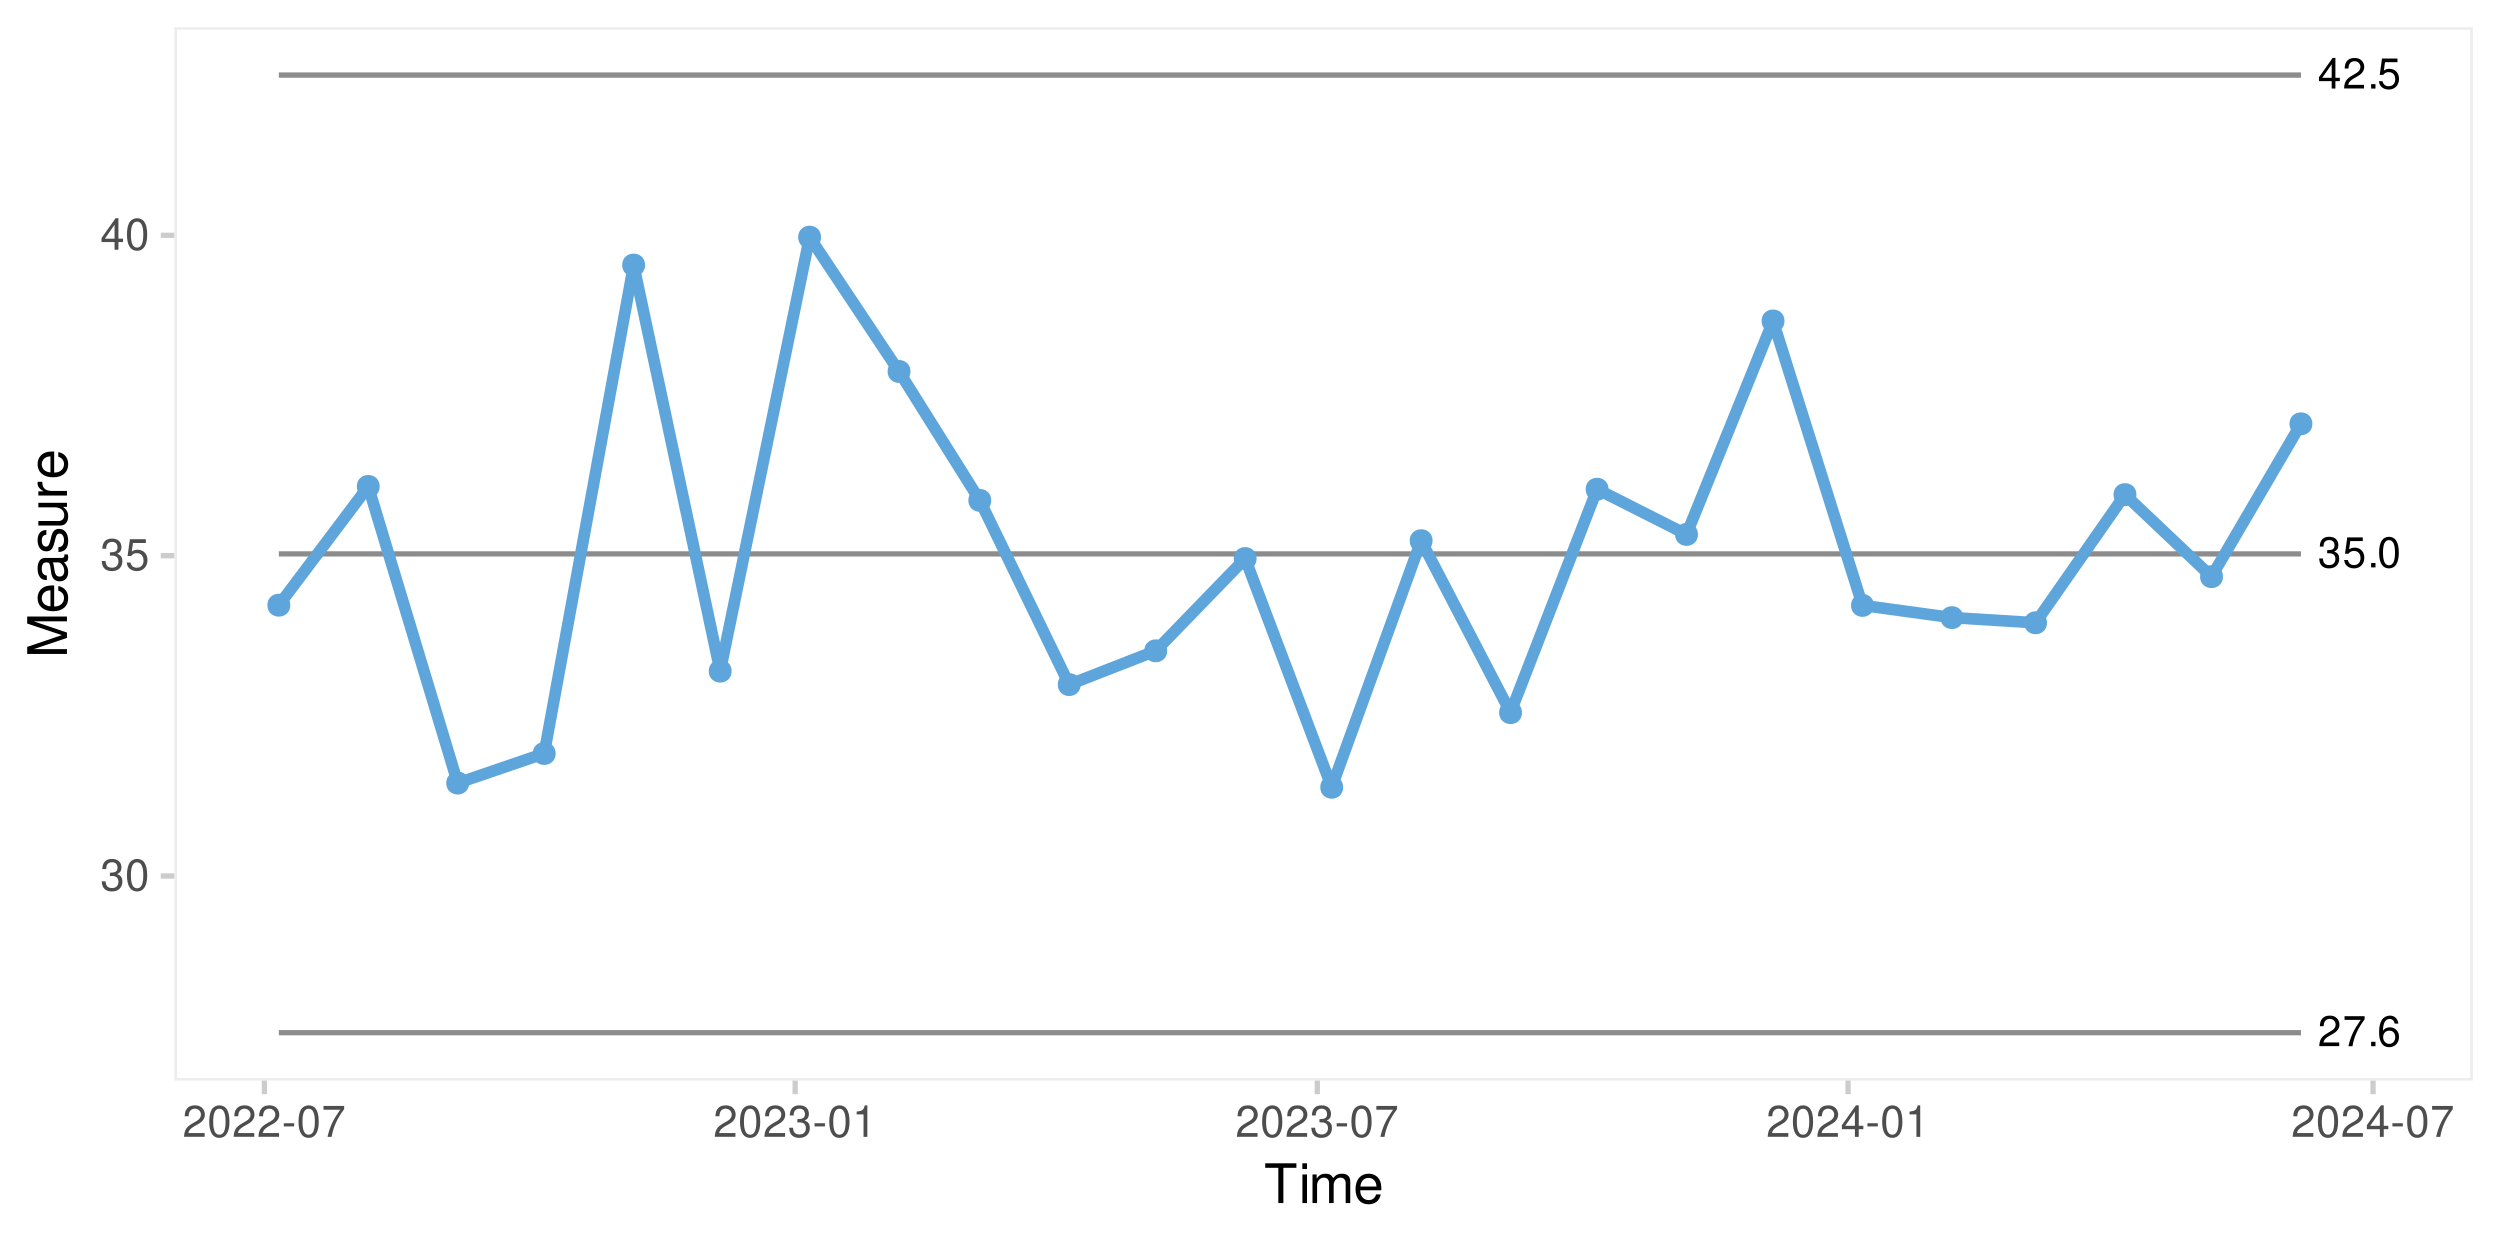
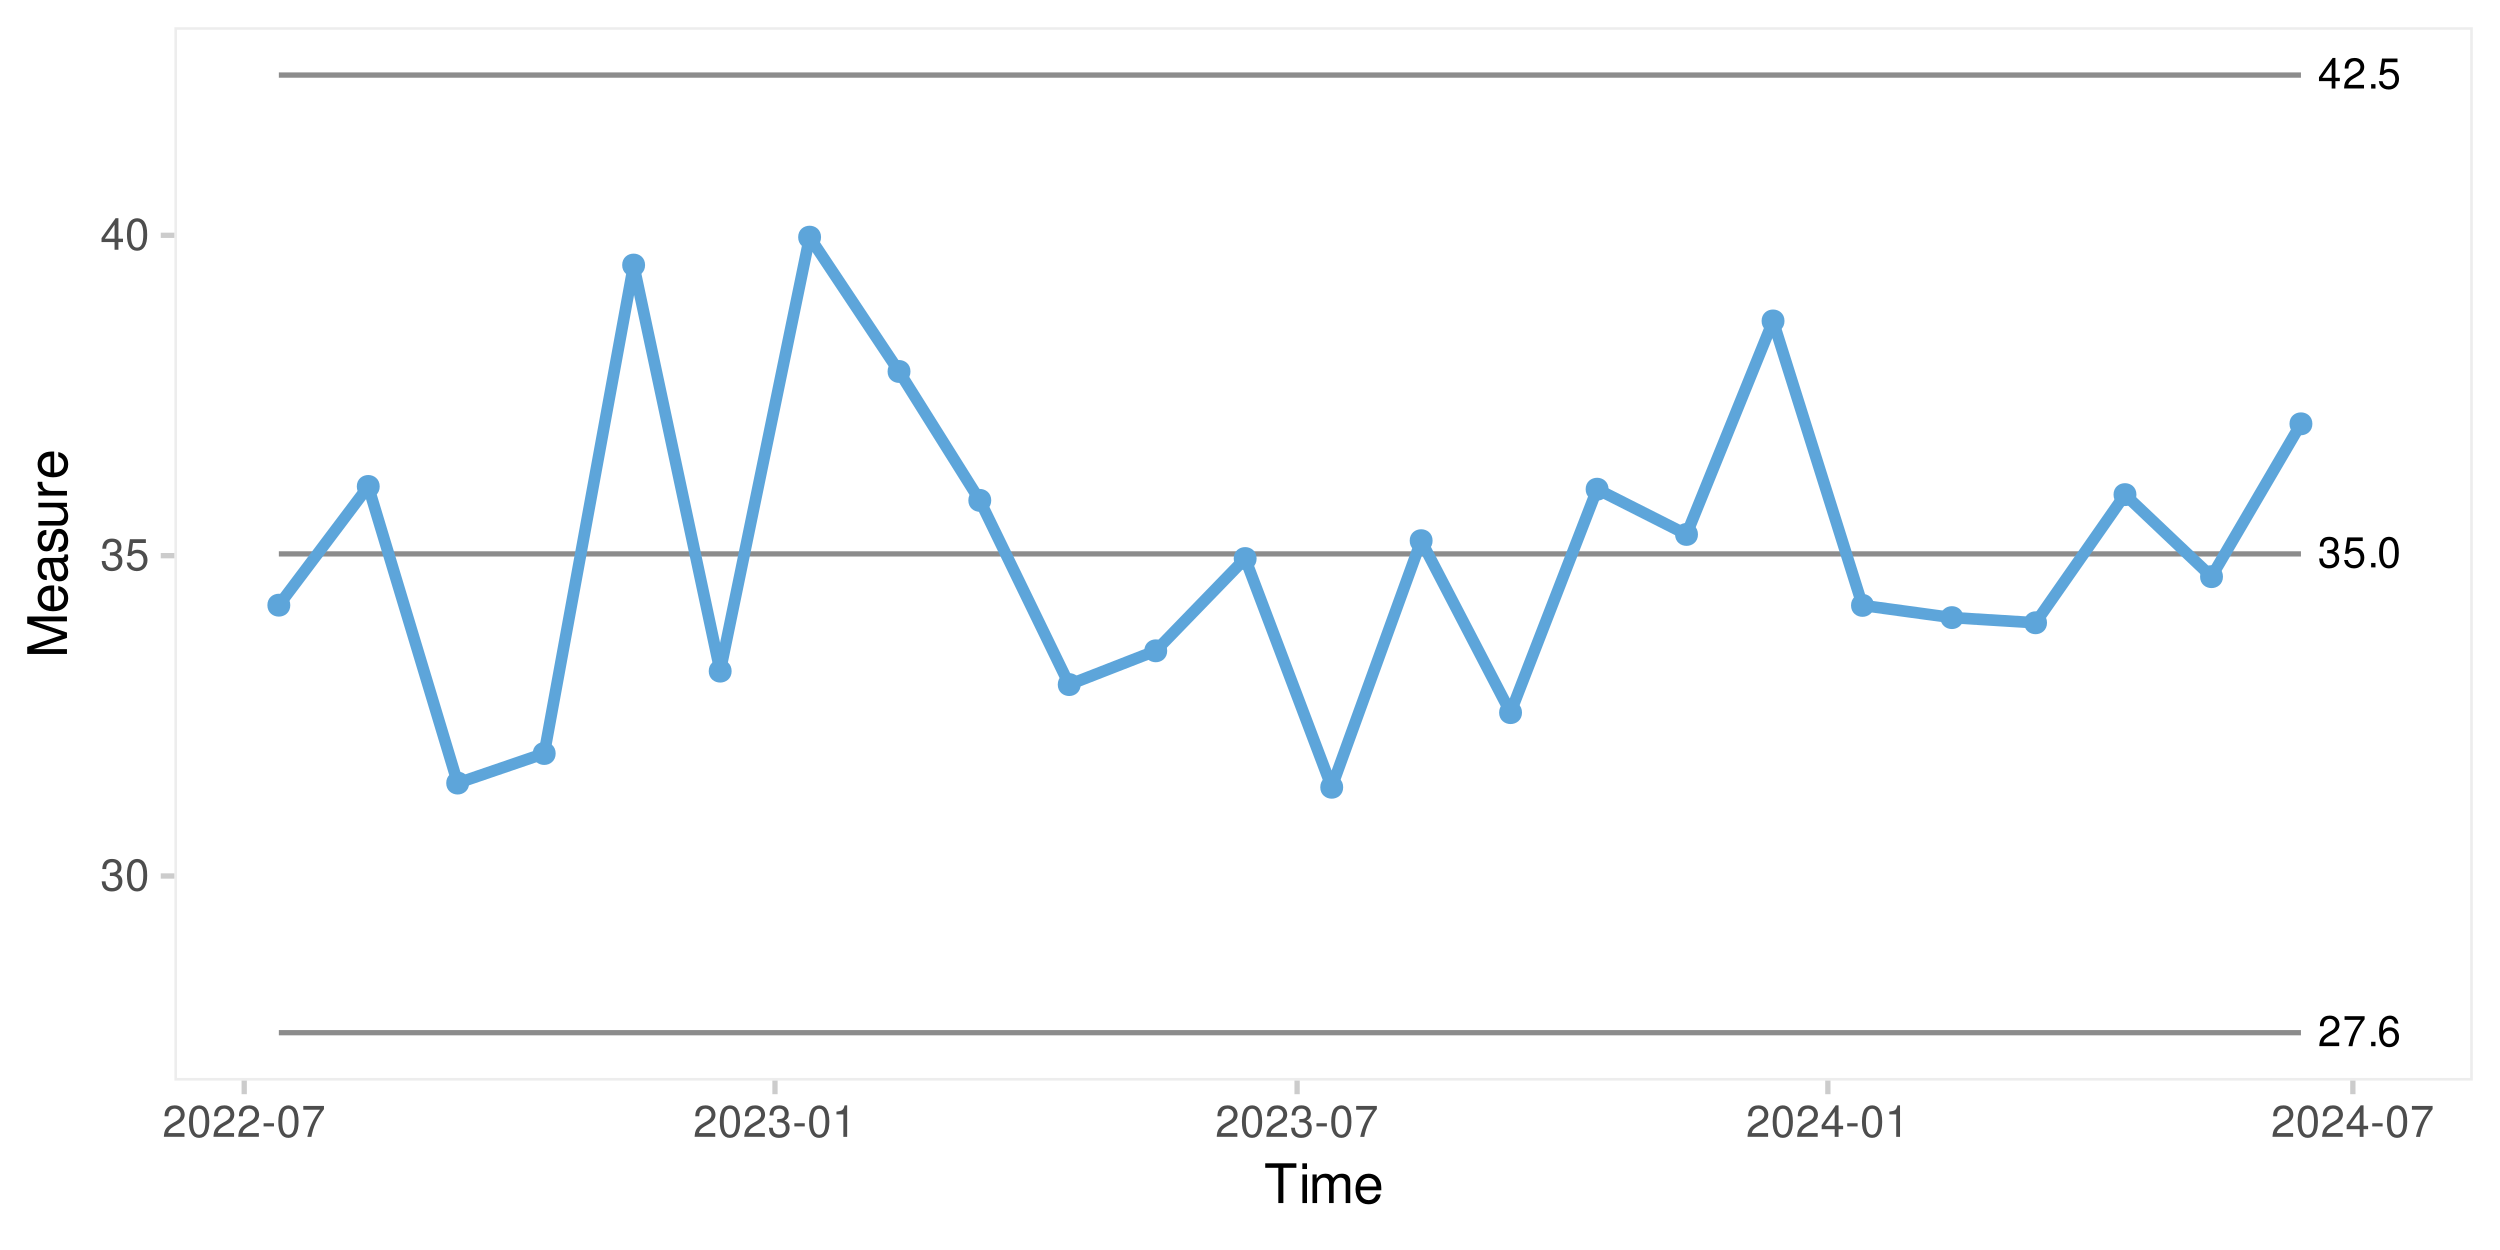
<svg xmlns="http://www.w3.org/2000/svg" xmlns:xlink="http://www.w3.org/1999/xlink" width="504pt" height="252pt" viewBox="0 0 504 252" version="1.1">
  <defs>
    <g>
      <symbol overflow="visible" id="glyph0-0">
        <path style="stroke:none;" d="" />
      </symbol>
      <symbol overflow="visible" id="glyph0-1">
        <path style="stroke:none;" d="M 4.312 -0.75 L 1.141 -0.75 C 1.219 -1.25 1.484 -1.578 2.234 -2.031 L 3.078 -2.516 C 3.922 -2.984 4.359 -3.609 4.359 -4.375 C 4.359 -4.875 4.156 -5.359 3.797 -5.688 C 3.438 -6.016 3 -6.172 2.422 -6.172 C 1.656 -6.172 1.078 -5.891 0.75 -5.359 C 0.531 -5.047 0.438 -4.656 0.422 -4.031 L 1.172 -4.031 C 1.203 -4.453 1.25 -4.703 1.359 -4.906 C 1.547 -5.281 1.938 -5.516 2.391 -5.516 C 3.078 -5.516 3.594 -5.016 3.594 -4.344 C 3.594 -3.859 3.312 -3.422 2.766 -3.125 L 1.984 -2.656 C 0.719 -1.938 0.359 -1.359 0.297 -0.016 L 4.312 -0.016 Z M 4.312 -0.75 " />
      </symbol>
      <symbol overflow="visible" id="glyph0-2">
        <path style="stroke:none;" d="M 4.438 -6.047 L 0.391 -6.047 L 0.391 -5.312 L 3.656 -5.312 C 2.219 -3.25 1.625 -1.984 1.172 0 L 1.984 0 C 2.312 -1.938 3.078 -3.594 4.438 -5.422 Z M 4.438 -6.047 " />
      </symbol>
      <symbol overflow="visible" id="glyph0-3">
        <path style="stroke:none;" d="M 1.625 -0.891 L 0.75 -0.891 L 0.75 0 L 1.625 0 Z M 1.625 -0.891 " />
      </symbol>
      <symbol overflow="visible" id="glyph0-4">
        <path style="stroke:none;" d="M 4.25 -4.562 C 4.109 -5.578 3.453 -6.172 2.531 -6.172 C 1.875 -6.172 1.266 -5.844 0.906 -5.297 C 0.531 -4.688 0.359 -3.938 0.359 -2.812 C 0.359 -1.781 0.516 -1.125 0.875 -0.578 C 1.203 -0.062 1.734 0.203 2.391 0.203 C 3.547 0.203 4.375 -0.672 4.375 -1.875 C 4.375 -3 3.609 -3.812 2.531 -3.812 C 1.922 -3.812 1.453 -3.578 1.141 -3.125 C 1.141 -4.656 1.625 -5.5 2.484 -5.5 C 3.016 -5.5 3.375 -5.156 3.5 -4.562 Z M 2.438 -3.141 C 3.156 -3.141 3.609 -2.625 3.609 -1.812 C 3.609 -1.031 3.094 -0.469 2.406 -0.469 C 1.703 -0.469 1.172 -1.062 1.172 -1.844 C 1.172 -2.609 1.688 -3.141 2.438 -3.141 Z M 2.438 -3.141 " />
      </symbol>
      <symbol overflow="visible" id="glyph0-5">
        <path style="stroke:none;" d="M 2.797 -1.5 L 2.797 0 L 3.547 0 L 3.547 -1.5 L 4.438 -1.5 L 4.438 -2.172 L 3.547 -2.172 L 3.547 -6.172 L 2.984 -6.172 L 0.234 -2.281 L 0.234 -1.5 Z M 2.797 -2.172 L 0.891 -2.172 L 2.797 -4.891 Z M 2.797 -2.172 " />
      </symbol>
      <symbol overflow="visible" id="glyph0-6">
        <path style="stroke:none;" d="M 4.062 -6.047 L 0.938 -6.047 L 0.484 -2.75 L 1.172 -2.75 C 1.531 -3.172 1.812 -3.312 2.297 -3.312 C 3.109 -3.312 3.609 -2.766 3.609 -1.875 C 3.609 -1 3.109 -0.469 2.281 -0.469 C 1.625 -0.469 1.234 -0.797 1.047 -1.484 L 0.297 -1.484 C 0.406 -0.984 0.484 -0.75 0.672 -0.531 C 1 -0.062 1.625 0.203 2.297 0.203 C 3.531 0.203 4.375 -0.688 4.375 -1.969 C 4.375 -3.172 3.578 -3.984 2.422 -3.984 C 2 -3.984 1.656 -3.875 1.312 -3.625 L 1.547 -5.312 L 4.062 -5.312 Z M 4.062 -6.047 " />
      </symbol>
      <symbol overflow="visible" id="glyph0-7">
        <path style="stroke:none;" d="M 1.891 -2.844 L 2.297 -2.844 C 3.109 -2.844 3.547 -2.453 3.547 -1.719 C 3.547 -0.938 3.078 -0.469 2.297 -0.469 C 1.469 -0.469 1.078 -0.891 1.031 -1.797 L 0.266 -1.797 C 0.312 -1.297 0.391 -0.969 0.531 -0.703 C 0.859 -0.109 1.438 0.203 2.266 0.203 C 3.516 0.203 4.312 -0.547 4.312 -1.719 C 4.312 -2.516 4.016 -2.938 3.297 -3.188 C 3.859 -3.422 4.141 -3.844 4.141 -4.469 C 4.141 -5.531 3.453 -6.172 2.297 -6.172 C 1.078 -6.172 0.422 -5.484 0.406 -4.188 L 1.156 -4.188 C 1.156 -4.562 1.188 -4.766 1.281 -4.953 C 1.453 -5.312 1.828 -5.516 2.297 -5.516 C 2.969 -5.516 3.375 -5.109 3.375 -4.438 C 3.375 -4.016 3.219 -3.75 2.891 -3.594 C 2.672 -3.516 2.406 -3.484 1.891 -3.469 Z M 1.891 -2.844 " />
      </symbol>
      <symbol overflow="visible" id="glyph0-8">
        <path style="stroke:none;" d="M 2.344 -6.172 C 1.781 -6.172 1.266 -5.906 0.953 -5.5 C 0.562 -4.953 0.359 -4.125 0.359 -2.984 C 0.359 -0.906 1.047 0.203 2.344 0.203 C 3.625 0.203 4.328 -0.906 4.328 -2.938 C 4.328 -4.125 4.141 -4.938 3.734 -5.5 C 3.422 -5.922 2.922 -6.172 2.344 -6.172 Z M 2.344 -5.5 C 3.156 -5.5 3.562 -4.672 3.562 -3 C 3.562 -1.25 3.172 -0.422 2.328 -0.422 C 1.531 -0.422 1.141 -1.281 1.141 -2.984 C 1.141 -4.672 1.531 -5.5 2.344 -5.5 Z M 2.344 -5.5 " />
      </symbol>
      <symbol overflow="visible" id="glyph1-0">
        <path style="stroke:none;" d="" />
      </symbol>
      <symbol overflow="visible" id="glyph1-1">
        <path style="stroke:none;" d="M 1.938 -2.922 L 2.359 -2.922 C 3.203 -2.922 3.656 -2.531 3.656 -1.766 C 3.656 -0.969 3.172 -0.484 2.375 -0.484 C 1.516 -0.484 1.109 -0.922 1.062 -1.844 L 0.281 -1.844 C 0.312 -1.344 0.406 -1 0.547 -0.719 C 0.875 -0.109 1.484 0.203 2.344 0.203 C 3.625 0.203 4.453 -0.578 4.453 -1.781 C 4.453 -2.594 4.141 -3.031 3.391 -3.297 C 3.969 -3.531 4.266 -3.969 4.266 -4.609 C 4.266 -5.703 3.547 -6.359 2.359 -6.359 C 1.109 -6.359 0.438 -5.656 0.406 -4.312 L 1.188 -4.312 C 1.203 -4.703 1.234 -4.922 1.328 -5.109 C 1.5 -5.469 1.891 -5.688 2.375 -5.688 C 3.062 -5.688 3.469 -5.266 3.469 -4.578 C 3.469 -4.141 3.312 -3.859 2.969 -3.719 C 2.766 -3.625 2.484 -3.594 1.938 -3.578 Z M 1.938 -2.922 " />
      </symbol>
      <symbol overflow="visible" id="glyph1-2">
        <path style="stroke:none;" d="M 2.422 -6.359 C 1.844 -6.359 1.312 -6.094 0.984 -5.672 C 0.578 -5.109 0.375 -4.25 0.375 -3.078 C 0.375 -0.938 1.078 0.203 2.422 0.203 C 3.734 0.203 4.453 -0.938 4.453 -3.031 C 4.453 -4.25 4.266 -5.078 3.859 -5.672 C 3.531 -6.109 3.016 -6.359 2.422 -6.359 Z M 2.422 -5.672 C 3.25 -5.672 3.672 -4.828 3.672 -3.094 C 3.672 -1.281 3.266 -0.438 2.406 -0.438 C 1.578 -0.438 1.172 -1.312 1.172 -3.062 C 1.172 -4.828 1.578 -5.672 2.422 -5.672 Z M 2.422 -5.672 " />
      </symbol>
      <symbol overflow="visible" id="glyph1-3">
        <path style="stroke:none;" d="M 4.188 -6.234 L 0.969 -6.234 L 0.5 -2.844 L 1.219 -2.844 C 1.578 -3.266 1.875 -3.422 2.359 -3.422 C 3.203 -3.422 3.719 -2.844 3.719 -1.922 C 3.719 -1.031 3.203 -0.484 2.359 -0.484 C 1.688 -0.484 1.266 -0.828 1.078 -1.531 L 0.312 -1.531 C 0.406 -1.016 0.5 -0.781 0.688 -0.547 C 1.031 -0.078 1.672 0.203 2.375 0.203 C 3.641 0.203 4.516 -0.719 4.516 -2.031 C 4.516 -3.266 3.688 -4.109 2.5 -4.109 C 2.062 -4.109 1.703 -4 1.344 -3.734 L 1.594 -5.469 L 4.188 -5.469 Z M 4.188 -6.234 " />
      </symbol>
      <symbol overflow="visible" id="glyph1-4">
        <path style="stroke:none;" d="M 2.875 -1.547 L 2.875 0 L 3.656 0 L 3.656 -1.547 L 4.578 -1.547 L 4.578 -2.234 L 3.656 -2.234 L 3.656 -6.359 L 3.078 -6.359 L 0.25 -2.359 L 0.25 -1.547 Z M 2.875 -2.234 L 0.922 -2.234 L 2.875 -5.047 Z M 2.875 -2.234 " />
      </symbol>
      <symbol overflow="visible" id="glyph1-5">
        <path style="stroke:none;" d="M 4.453 -0.766 L 1.172 -0.766 C 1.25 -1.297 1.531 -1.625 2.297 -2.094 L 3.172 -2.594 C 4.047 -3.062 4.5 -3.719 4.5 -4.5 C 4.5 -5.031 4.281 -5.531 3.922 -5.875 C 3.547 -6.203 3.094 -6.359 2.5 -6.359 C 1.703 -6.359 1.125 -6.078 0.781 -5.531 C 0.547 -5.203 0.453 -4.797 0.438 -4.156 L 1.219 -4.156 C 1.234 -4.594 1.297 -4.844 1.406 -5.062 C 1.594 -5.438 2 -5.688 2.469 -5.688 C 3.172 -5.688 3.703 -5.172 3.703 -4.484 C 3.703 -3.969 3.406 -3.531 2.859 -3.219 L 2.047 -2.75 C 0.75 -2 0.375 -1.406 0.297 -0.016 L 4.453 -0.016 Z M 4.453 -0.766 " />
      </symbol>
      <symbol overflow="visible" id="glyph1-6">
        <path style="stroke:none;" d="M 2.5 -2.75 L 0.406 -2.75 L 0.406 -2.109 L 2.5 -2.109 Z M 2.5 -2.75 " />
      </symbol>
      <symbol overflow="visible" id="glyph1-7">
        <path style="stroke:none;" d="M 4.578 -6.234 L 0.406 -6.234 L 0.406 -5.469 L 3.781 -5.469 C 2.281 -3.359 1.688 -2.047 1.219 0 L 2.047 0 C 2.391 -2 3.172 -3.719 4.578 -5.594 Z M 4.578 -6.234 " />
      </symbol>
      <symbol overflow="visible" id="glyph1-8">
        <path style="stroke:none;" d="M 2.281 -4.531 L 2.281 0 L 3.047 0 L 3.047 -6.359 L 2.547 -6.359 C 2.266 -5.391 2.094 -5.25 0.891 -5.094 L 0.891 -4.531 Z M 2.281 -4.531 " />
      </symbol>
      <symbol overflow="visible" id="glyph2-0">
        <path style="stroke:none;" d="" />
      </symbol>
      <symbol overflow="visible" id="glyph2-1">
        <path style="stroke:none;" d="M 3.891 -7.109 L 6.516 -7.109 L 6.516 -8.016 L 0.234 -8.016 L 0.234 -7.109 L 2.875 -7.109 L 2.875 0 L 3.891 0 Z M 3.891 -7.109 " />
      </symbol>
      <symbol overflow="visible" id="glyph2-2">
        <path style="stroke:none;" d="M 1.656 -5.766 L 0.734 -5.766 L 0.734 0 L 1.656 0 Z M 1.656 -8.016 L 0.719 -8.016 L 0.719 -6.859 L 1.656 -6.859 Z M 1.656 -8.016 " />
      </symbol>
      <symbol overflow="visible" id="glyph2-3">
        <path style="stroke:none;" d="M 0.766 -5.766 L 0.766 0 L 1.688 0 L 1.688 -3.625 C 1.688 -4.453 2.297 -5.125 3.047 -5.125 C 3.734 -5.125 4.109 -4.703 4.109 -3.969 L 4.109 0 L 5.031 0 L 5.031 -3.625 C 5.031 -4.453 5.641 -5.125 6.391 -5.125 C 7.062 -5.125 7.453 -4.703 7.453 -3.969 L 7.453 0 L 8.375 0 L 8.375 -4.328 C 8.375 -5.359 7.781 -5.922 6.703 -5.922 C 5.938 -5.922 5.484 -5.703 4.938 -5.047 C 4.594 -5.672 4.141 -5.922 3.391 -5.922 C 2.625 -5.922 2.094 -5.641 1.609 -4.953 L 1.609 -5.766 Z M 0.766 -5.766 " />
      </symbol>
      <symbol overflow="visible" id="glyph2-4">
        <path style="stroke:none;" d="M 5.641 -2.578 C 5.641 -3.453 5.578 -3.984 5.406 -4.406 C 5.031 -5.359 4.156 -5.922 3.078 -5.922 C 1.469 -5.922 0.438 -4.703 0.438 -2.812 C 0.438 -0.906 1.438 0.25 3.062 0.25 C 4.375 0.25 5.297 -0.5 5.516 -1.75 L 4.594 -1.75 C 4.344 -0.984 3.828 -0.594 3.094 -0.594 C 2.516 -0.594 2.016 -0.859 1.703 -1.344 C 1.484 -1.672 1.406 -2 1.391 -2.578 Z M 1.422 -3.328 C 1.5 -4.391 2.141 -5.078 3.062 -5.078 C 4 -5.078 4.656 -4.359 4.656 -3.328 Z M 1.422 -3.328 " />
      </symbol>
      <symbol overflow="visible" id="glyph3-0">
        <path style="stroke:none;" d="" />
      </symbol>
      <symbol overflow="visible" id="glyph3-1">
        <path style="stroke:none;" d="M 0 -5.141 L -6.719 -7.406 L 0 -7.406 L 0 -8.375 L -8.016 -8.375 L -8.016 -6.953 L -1.031 -4.625 L -8.016 -2.25 L -8.016 -0.828 L 0 -0.828 L 0 -1.797 L -6.719 -1.797 L 0 -4.062 Z M 0 -5.141 " />
      </symbol>
      <symbol overflow="visible" id="glyph3-2">
        <path style="stroke:none;" d="M -2.578 -5.641 C -3.453 -5.641 -3.984 -5.578 -4.406 -5.406 C -5.359 -5.031 -5.922 -4.156 -5.922 -3.078 C -5.922 -1.469 -4.703 -0.438 -2.812 -0.438 C -0.906 -0.438 0.25 -1.438 0.25 -3.062 C 0.25 -4.375 -0.5 -5.297 -1.75 -5.516 L -1.75 -4.594 C -0.984 -4.344 -0.594 -3.828 -0.594 -3.094 C -0.594 -2.516 -0.859 -2.016 -1.344 -1.703 C -1.672 -1.484 -2 -1.406 -2.578 -1.391 Z M -3.328 -1.422 C -4.391 -1.5 -5.078 -2.141 -5.078 -3.062 C -5.078 -4 -4.359 -4.656 -3.328 -4.656 Z M -3.328 -1.422 " />
      </symbol>
      <symbol overflow="visible" id="glyph3-3">
        <path style="stroke:none;" d="M -0.531 -5.891 C -0.516 -5.781 -0.516 -5.734 -0.516 -5.688 C -0.516 -5.375 -0.688 -5.188 -0.969 -5.188 L -4.359 -5.188 C -5.375 -5.188 -5.922 -4.438 -5.922 -3.031 C -5.922 -2.172 -5.688 -1.5 -5.266 -1.109 C -4.969 -0.844 -4.625 -0.734 -4.062 -0.719 L -4.062 -1.641 C -4.766 -1.719 -5.078 -2.141 -5.078 -2.984 C -5.078 -3.828 -4.781 -4.281 -4.219 -4.281 L -3.984 -4.281 C -3.594 -4.266 -3.438 -4.062 -3.344 -3.328 C -3.172 -2.031 -3.141 -1.828 -2.984 -1.469 C -2.703 -0.797 -2.203 -0.469 -1.453 -0.469 C -0.406 -0.469 0.25 -1.188 0.25 -2.359 C 0.25 -3.078 0 -3.656 -0.594 -4.312 C 0 -4.375 0.25 -4.656 0.25 -5.266 C 0.25 -5.453 0.234 -5.578 0.156 -5.891 Z M -1.812 -4.281 C -1.5 -4.281 -1.312 -4.188 -1.062 -3.922 C -0.719 -3.547 -0.547 -3.094 -0.547 -2.547 C -0.547 -1.844 -0.891 -1.422 -1.469 -1.422 C -2.078 -1.422 -2.391 -1.812 -2.531 -2.812 C -2.656 -3.781 -2.703 -3.969 -2.844 -4.281 Z M -1.812 -4.281 " />
      </symbol>
      <symbol overflow="visible" id="glyph3-4">
        <path style="stroke:none;" d="M -4.156 -4.812 C -5.297 -4.812 -5.922 -4.062 -5.922 -2.734 C -5.922 -1.391 -5.234 -0.516 -4.172 -0.516 C -3.266 -0.516 -2.844 -0.984 -2.516 -2.344 L -2.297 -3.203 C -2.141 -3.844 -1.906 -4.094 -1.5 -4.094 C -0.953 -4.094 -0.594 -3.547 -0.594 -2.75 C -0.594 -2.25 -0.734 -1.844 -0.984 -1.609 C -1.141 -1.469 -1.312 -1.391 -1.719 -1.344 L -1.719 -0.375 C -0.391 -0.422 0.25 -1.172 0.25 -2.672 C 0.25 -4.125 -0.469 -5.047 -1.578 -5.047 C -2.438 -5.047 -2.906 -4.562 -3.172 -3.422 L -3.391 -2.547 C -3.562 -1.797 -3.812 -1.469 -4.219 -1.469 C -4.75 -1.469 -5.078 -1.953 -5.078 -2.688 C -5.078 -3.438 -4.766 -3.828 -4.156 -3.844 Z M -4.156 -4.812 " />
      </symbol>
      <symbol overflow="visible" id="glyph3-5">
        <path style="stroke:none;" d="M 0 -5.297 L -5.766 -5.297 L -5.766 -4.391 L -2.5 -4.391 C -1.312 -4.391 -0.547 -3.766 -0.547 -2.812 C -0.547 -2.094 -0.984 -1.625 -1.688 -1.625 L -5.766 -1.625 L -5.766 -0.719 L -1.312 -0.719 C -0.359 -0.719 0.25 -1.438 0.25 -2.547 C 0.25 -3.406 -0.047 -3.938 -0.797 -4.484 L 0 -4.484 Z M 0 -5.297 " />
      </symbol>
      <symbol overflow="visible" id="glyph3-6">
        <path style="stroke:none;" d="M -5.766 -0.766 L 0 -0.766 L 0 -1.688 L -2.984 -1.688 C -4.375 -1.688 -5 -2.266 -4.969 -3.531 L -5.891 -3.531 C -5.922 -3.375 -5.922 -3.281 -5.922 -3.172 C -5.922 -2.578 -5.578 -2.141 -4.719 -1.609 L -5.766 -1.609 Z M -5.766 -0.766 " />
      </symbol>
    </g>
    <clipPath id="clip1">
      <path d="M 35.152 5.48 L 498.523 5.48 L 498.523 217.852 L 35.152 217.852 Z M 35.152 5.48 " />
    </clipPath>
    <clipPath id="clip2">
      <path d="M 35.152 5.48 L 498.523 5.48 L 498.523 217.852 L 35.152 217.852 Z M 35.152 5.48 " />
    </clipPath>
  </defs>
  <g id="surface5">
    <rect x="0" y="0" width="504" height="252" style="fill:rgb(100%,100%,100%);fill-opacity:1;stroke:none;" />
    <rect x="0" y="0" width="504" height="252" style="fill:rgb(100%,100%,100%);fill-opacity:1;stroke:none;" />
    <path style="fill:none;stroke-width:1.067;stroke-linecap:round;stroke-linejoin:round;stroke:rgb(100%,100%,100%);stroke-opacity:1;stroke-miterlimit:10;" d="M 0 252 L 504 252 L 504 0 L 0 0 Z M 0 252 " />
    <g clip-path="url(#clip1)" clip-rule="nonzero">
      <path style=" stroke:none;fill-rule:nonzero;fill:rgb(100%,100%,100%);fill-opacity:1;" d="M 35.152 217.848 L 498.523 217.848 L 498.523 5.477 L 35.152 5.477 Z M 35.152 217.848 " />
    </g>
    <path style="fill:none;stroke-width:1.067;stroke-linecap:butt;stroke-linejoin:round;stroke:rgb(54.902%,54.902%,54.902%);stroke-opacity:1;stroke-miterlimit:10;" d="M 56.215 208.195 L 463.871 208.195 " />
    <path style="fill:none;stroke-width:1.067;stroke-linecap:butt;stroke-linejoin:round;stroke:rgb(54.902%,54.902%,54.902%);stroke-opacity:1;stroke-miterlimit:10;" d="M 56.215 15.133 L 463.871 15.133 " />
    <path style="fill:none;stroke-width:1.067;stroke-linecap:butt;stroke-linejoin:round;stroke:rgb(54.902%,54.902%,54.902%);stroke-opacity:1;stroke-miterlimit:10;" d="M 56.215 111.664 L 463.871 111.664 " />
    <path style="fill:none;stroke-width:2.347;stroke-linecap:butt;stroke-linejoin:round;stroke:rgb(36.471%,64.706%,85.49%);stroke-opacity:1;stroke-miterlimit:10;" d="M 56.215 122.004 L 74.242 98.07 L 92.27 157.867 L 109.715 151.902 L 127.742 53.438 L 145.188 135.301 L 163.215 47.812 L 181.242 74.887 L 197.527 100.875 L 215.555 138.012 L 233 131.203 L 251.027 112.602 L 268.473 158.711 L 286.5 109.004 L 304.527 143.66 L 321.977 98.625 L 340.004 107.742 L 357.449 64.703 L 375.477 122.047 L 393.504 124.512 L 410.367 125.551 L 428.395 99.719 L 445.844 116.254 L 463.871 85.441 " />
    <path style="fill-rule:nonzero;fill:rgb(36.471%,64.706%,85.49%);fill-opacity:1;stroke-width:0.709;stroke-linecap:round;stroke-linejoin:round;stroke:rgb(36.471%,64.706%,85.49%);stroke-opacity:1;stroke-miterlimit:10;" d="M 58.168 122.004 C 58.168 124.609 54.258 124.609 54.258 122.004 C 54.258 119.398 58.168 119.398 58.168 122.004 " />
    <path style="fill-rule:nonzero;fill:rgb(36.471%,64.706%,85.49%);fill-opacity:1;stroke-width:0.709;stroke-linecap:round;stroke-linejoin:round;stroke:rgb(36.471%,64.706%,85.49%);stroke-opacity:1;stroke-miterlimit:10;" d="M 76.195 98.07 C 76.195 100.68 72.285 100.68 72.285 98.07 C 72.285 95.465 76.195 95.465 76.195 98.07 " />
    <path style="fill-rule:nonzero;fill:rgb(36.471%,64.706%,85.49%);fill-opacity:1;stroke-width:0.709;stroke-linecap:round;stroke-linejoin:round;stroke:rgb(36.471%,64.706%,85.49%);stroke-opacity:1;stroke-miterlimit:10;" d="M 94.223 157.867 C 94.223 160.473 90.312 160.473 90.312 157.867 C 90.312 155.262 94.223 155.262 94.223 157.867 " />
    <path style="fill-rule:nonzero;fill:rgb(36.471%,64.706%,85.49%);fill-opacity:1;stroke-width:0.709;stroke-linecap:round;stroke-linejoin:round;stroke:rgb(36.471%,64.706%,85.49%);stroke-opacity:1;stroke-miterlimit:10;" d="M 111.668 151.902 C 111.668 154.512 107.758 154.512 107.758 151.902 C 107.758 149.297 111.668 149.297 111.668 151.902 " />
    <path style="fill-rule:nonzero;fill:rgb(36.471%,64.706%,85.49%);fill-opacity:1;stroke-width:0.709;stroke-linecap:round;stroke-linejoin:round;stroke:rgb(36.471%,64.706%,85.49%);stroke-opacity:1;stroke-miterlimit:10;" d="M 129.695 53.438 C 129.695 56.043 125.785 56.043 125.785 53.438 C 125.785 50.832 129.695 50.832 129.695 53.438 " />
    <path style="fill-rule:nonzero;fill:rgb(36.471%,64.706%,85.49%);fill-opacity:1;stroke-width:0.709;stroke-linecap:round;stroke-linejoin:round;stroke:rgb(36.471%,64.706%,85.49%);stroke-opacity:1;stroke-miterlimit:10;" d="M 147.145 135.301 C 147.145 137.906 143.234 137.906 143.234 135.301 C 143.234 132.695 147.145 132.695 147.145 135.301 " />
    <path style="fill-rule:nonzero;fill:rgb(36.471%,64.706%,85.49%);fill-opacity:1;stroke-width:0.709;stroke-linecap:round;stroke-linejoin:round;stroke:rgb(36.471%,64.706%,85.49%);stroke-opacity:1;stroke-miterlimit:10;" d="M 165.172 47.812 C 165.172 50.422 161.262 50.422 161.262 47.812 C 161.262 45.207 165.172 45.207 165.172 47.812 " />
    <path style="fill-rule:nonzero;fill:rgb(36.471%,64.706%,85.49%);fill-opacity:1;stroke-width:0.709;stroke-linecap:round;stroke-linejoin:round;stroke:rgb(36.471%,64.706%,85.49%);stroke-opacity:1;stroke-miterlimit:10;" d="M 183.199 74.887 C 183.199 77.492 179.289 77.492 179.289 74.887 C 179.289 72.281 183.199 72.281 183.199 74.887 " />
    <path style="fill-rule:nonzero;fill:rgb(36.471%,64.706%,85.49%);fill-opacity:1;stroke-width:0.709;stroke-linecap:round;stroke-linejoin:round;stroke:rgb(36.471%,64.706%,85.49%);stroke-opacity:1;stroke-miterlimit:10;" d="M 199.48 100.875 C 199.48 103.48 195.57 103.48 195.57 100.875 C 195.57 98.27 199.48 98.27 199.48 100.875 " />
    <path style="fill-rule:nonzero;fill:rgb(36.471%,64.706%,85.49%);fill-opacity:1;stroke-width:0.709;stroke-linecap:round;stroke-linejoin:round;stroke:rgb(36.471%,64.706%,85.49%);stroke-opacity:1;stroke-miterlimit:10;" d="M 217.508 138.012 C 217.508 140.617 213.598 140.617 213.598 138.012 C 213.598 135.406 217.508 135.406 217.508 138.012 " />
    <path style="fill-rule:nonzero;fill:rgb(36.471%,64.706%,85.49%);fill-opacity:1;stroke-width:0.709;stroke-linecap:round;stroke-linejoin:round;stroke:rgb(36.471%,64.706%,85.49%);stroke-opacity:1;stroke-miterlimit:10;" d="M 234.953 131.203 C 234.953 133.809 231.047 133.809 231.047 131.203 C 231.047 128.598 234.953 128.598 234.953 131.203 " />
    <path style="fill-rule:nonzero;fill:rgb(36.471%,64.706%,85.49%);fill-opacity:1;stroke-width:0.709;stroke-linecap:round;stroke-linejoin:round;stroke:rgb(36.471%,64.706%,85.49%);stroke-opacity:1;stroke-miterlimit:10;" d="M 252.98 112.602 C 252.98 115.207 249.074 115.207 249.074 112.602 C 249.074 109.996 252.98 109.996 252.98 112.602 " />
    <path style="fill-rule:nonzero;fill:rgb(36.471%,64.706%,85.49%);fill-opacity:1;stroke-width:0.709;stroke-linecap:round;stroke-linejoin:round;stroke:rgb(36.471%,64.706%,85.49%);stroke-opacity:1;stroke-miterlimit:10;" d="M 270.43 158.711 C 270.43 161.316 266.52 161.316 266.52 158.711 C 266.52 156.105 270.43 156.105 270.43 158.711 " />
    <path style="fill-rule:nonzero;fill:rgb(36.471%,64.706%,85.49%);fill-opacity:1;stroke-width:0.709;stroke-linecap:round;stroke-linejoin:round;stroke:rgb(36.471%,64.706%,85.49%);stroke-opacity:1;stroke-miterlimit:10;" d="M 288.457 109.004 C 288.457 111.613 284.547 111.613 284.547 109.004 C 284.547 106.398 288.457 106.398 288.457 109.004 " />
    <path style="fill-rule:nonzero;fill:rgb(36.471%,64.706%,85.49%);fill-opacity:1;stroke-width:0.709;stroke-linecap:round;stroke-linejoin:round;stroke:rgb(36.471%,64.706%,85.49%);stroke-opacity:1;stroke-miterlimit:10;" d="M 306.484 143.66 C 306.484 146.27 302.574 146.27 302.574 143.66 C 302.574 141.055 306.484 141.055 306.484 143.66 " />
    <path style="fill-rule:nonzero;fill:rgb(36.471%,64.706%,85.49%);fill-opacity:1;stroke-width:0.709;stroke-linecap:round;stroke-linejoin:round;stroke:rgb(36.471%,64.706%,85.49%);stroke-opacity:1;stroke-miterlimit:10;" d="M 323.93 98.625 C 323.93 101.23 320.02 101.23 320.02 98.625 C 320.02 96.02 323.93 96.02 323.93 98.625 " />
    <path style="fill-rule:nonzero;fill:rgb(36.471%,64.706%,85.49%);fill-opacity:1;stroke-width:0.709;stroke-linecap:round;stroke-linejoin:round;stroke:rgb(36.471%,64.706%,85.49%);stroke-opacity:1;stroke-miterlimit:10;" d="M 341.957 107.742 C 341.957 110.348 338.047 110.348 338.047 107.742 C 338.047 105.137 341.957 105.137 341.957 107.742 " />
    <path style="fill-rule:nonzero;fill:rgb(36.471%,64.706%,85.49%);fill-opacity:1;stroke-width:0.709;stroke-linecap:round;stroke-linejoin:round;stroke:rgb(36.471%,64.706%,85.49%);stroke-opacity:1;stroke-miterlimit:10;" d="M 359.402 64.703 C 359.402 67.309 355.492 67.309 355.492 64.703 C 355.492 62.098 359.402 62.098 359.402 64.703 " />
    <path style="fill-rule:nonzero;fill:rgb(36.471%,64.706%,85.49%);fill-opacity:1;stroke-width:0.709;stroke-linecap:round;stroke-linejoin:round;stroke:rgb(36.471%,64.706%,85.49%);stroke-opacity:1;stroke-miterlimit:10;" d="M 377.43 122.047 C 377.43 124.656 373.52 124.656 373.52 122.047 C 373.52 119.441 377.43 119.441 377.43 122.047 " />
    <path style="fill-rule:nonzero;fill:rgb(36.471%,64.706%,85.49%);fill-opacity:1;stroke-width:0.709;stroke-linecap:round;stroke-linejoin:round;stroke:rgb(36.471%,64.706%,85.49%);stroke-opacity:1;stroke-miterlimit:10;" d="M 395.457 124.512 C 395.457 127.117 391.551 127.117 391.551 124.512 C 391.551 121.906 395.457 121.906 395.457 124.512 " />
    <path style="fill-rule:nonzero;fill:rgb(36.471%,64.706%,85.49%);fill-opacity:1;stroke-width:0.709;stroke-linecap:round;stroke-linejoin:round;stroke:rgb(36.471%,64.706%,85.49%);stroke-opacity:1;stroke-miterlimit:10;" d="M 412.324 125.551 C 412.324 128.156 408.414 128.156 408.414 125.551 C 408.414 122.941 412.324 122.941 412.324 125.551 " />
    <path style="fill-rule:nonzero;fill:rgb(36.471%,64.706%,85.49%);fill-opacity:1;stroke-width:0.709;stroke-linecap:round;stroke-linejoin:round;stroke:rgb(36.471%,64.706%,85.49%);stroke-opacity:1;stroke-miterlimit:10;" d="M 430.352 99.719 C 430.352 102.324 426.441 102.324 426.441 99.719 C 426.441 97.109 430.352 97.109 430.352 99.719 " />
    <path style="fill-rule:nonzero;fill:rgb(36.471%,64.706%,85.49%);fill-opacity:1;stroke-width:0.709;stroke-linecap:round;stroke-linejoin:round;stroke:rgb(36.471%,64.706%,85.49%);stroke-opacity:1;stroke-miterlimit:10;" d="M 447.797 116.254 C 447.797 118.859 443.887 118.859 443.887 116.254 C 443.887 113.648 447.797 113.648 447.797 116.254 " />
    <path style="fill-rule:nonzero;fill:rgb(36.471%,64.706%,85.49%);fill-opacity:1;stroke-width:0.709;stroke-linecap:round;stroke-linejoin:round;stroke:rgb(36.471%,64.706%,85.49%);stroke-opacity:1;stroke-miterlimit:10;" d="M 465.824 85.441 C 465.824 88.047 461.914 88.047 461.914 85.441 C 461.914 82.836 465.824 82.836 465.824 85.441 " />
    <g style="fill:rgb(0%,0%,0%);fill-opacity:1;">
      <use xlink:href="#glyph0-1" x="467.27" y="210.917" />
      <use xlink:href="#glyph0-2" x="472.27" y="210.917" />
      <use xlink:href="#glyph0-3" x="477.27" y="210.917" />
      <use xlink:href="#glyph0-4" x="479.27" y="210.917" />
    </g>
    <g style="fill:rgb(0%,0%,0%);fill-opacity:1;">
      <use xlink:href="#glyph0-5" x="467.27" y="17.854" />
      <use xlink:href="#glyph0-1" x="472.27" y="17.854" />
      <use xlink:href="#glyph0-3" x="477.27" y="17.854" />
      <use xlink:href="#glyph0-6" x="479.27" y="17.854" />
    </g>
    <g style="fill:rgb(0%,0%,0%);fill-opacity:1;">
      <use xlink:href="#glyph0-7" x="467.27" y="114.386" />
      <use xlink:href="#glyph0-6" x="472.27" y="114.386" />
      <use xlink:href="#glyph0-3" x="477.27" y="114.386" />
      <use xlink:href="#glyph0-8" x="479.27" y="114.386" />
    </g>
    <g clip-path="url(#clip2)" clip-rule="nonzero">
      <path style="fill:none;stroke-width:1.067;stroke-linecap:round;stroke-linejoin:round;stroke:rgb(92.941%,92.941%,92.941%);stroke-opacity:1;stroke-miterlimit:10;" d="M 35.152 217.848 L 498.523 217.848 L 498.523 5.477 L 35.152 5.477 Z M 35.152 217.848 " />
    </g>
    <g style="fill:rgb(30.196%,30.196%,30.196%);fill-opacity:1;">
      <use xlink:href="#glyph1-1" x="20.219" y="179.517" />
      <use xlink:href="#glyph1-2" x="25.219" y="179.517" />
    </g>
    <g style="fill:rgb(30.196%,30.196%,30.196%);fill-opacity:1;">
      <use xlink:href="#glyph1-1" x="20.219" y="114.935" />
      <use xlink:href="#glyph1-3" x="25.219" y="114.935" />
    </g>
    <g style="fill:rgb(30.196%,30.196%,30.196%);fill-opacity:1;">
      <use xlink:href="#glyph1-4" x="20.219" y="50.353" />
      <use xlink:href="#glyph1-2" x="25.219" y="50.353" />
    </g>
    <path style="fill:none;stroke-width:1.067;stroke-linecap:butt;stroke-linejoin:round;stroke:rgb(80%,80%,80%);stroke-opacity:1;stroke-miterlimit:10;" d="M 32.41 176.602 L 35.152 176.602 " />
    <path style="fill:none;stroke-width:1.067;stroke-linecap:butt;stroke-linejoin:round;stroke:rgb(80%,80%,80%);stroke-opacity:1;stroke-miterlimit:10;" d="M 32.41 112.02 L 35.152 112.02 " />
    <path style="fill:none;stroke-width:1.067;stroke-linecap:butt;stroke-linejoin:round;stroke:rgb(80%,80%,80%);stroke-opacity:1;stroke-miterlimit:10;" d="M 32.41 47.438 L 35.152 47.438 " />
-     <path style="fill:none;stroke-width:1.067;stroke-linecap:butt;stroke-linejoin:round;stroke:rgb(80%,80%,80%);stroke-opacity:1;stroke-miterlimit:10;" d="M 53.305 220.59 L 53.305 217.848 " />
-     <path style="fill:none;stroke-width:1.067;stroke-linecap:butt;stroke-linejoin:round;stroke:rgb(80%,80%,80%);stroke-opacity:1;stroke-miterlimit:10;" d="M 160.309 220.59 L 160.309 217.848 " />
-     <path style="fill:none;stroke-width:1.067;stroke-linecap:butt;stroke-linejoin:round;stroke:rgb(80%,80%,80%);stroke-opacity:1;stroke-miterlimit:10;" d="M 265.566 220.59 L 265.566 217.848 " />
-     <path style="fill:none;stroke-width:1.067;stroke-linecap:butt;stroke-linejoin:round;stroke:rgb(80%,80%,80%);stroke-opacity:1;stroke-miterlimit:10;" d="M 372.57 220.59 L 372.57 217.848 " />
-     <path style="fill:none;stroke-width:1.067;stroke-linecap:butt;stroke-linejoin:round;stroke:rgb(80%,80%,80%);stroke-opacity:1;stroke-miterlimit:10;" d="M 478.406 220.59 L 478.406 217.848 " />
-     <g style="fill:rgb(30.196%,30.196%,30.196%);fill-opacity:1;">
-       <use xlink:href="#glyph1-5" x="36.805" y="229.196" />
-       <use xlink:href="#glyph1-2" x="41.805" y="229.196" />
-       <use xlink:href="#glyph1-5" x="46.805" y="229.196" />
-       <use xlink:href="#glyph1-5" x="51.805" y="229.196" />
-       <use xlink:href="#glyph1-6" x="56.805" y="229.196" />
-       <use xlink:href="#glyph1-2" x="59.805" y="229.196" />
-       <use xlink:href="#glyph1-7" x="64.805" y="229.196" />
-     </g>
-     <g style="fill:rgb(30.196%,30.196%,30.196%);fill-opacity:1;">
-       <use xlink:href="#glyph1-5" x="143.809" y="229.196" />
-       <use xlink:href="#glyph1-2" x="148.809" y="229.196" />
-       <use xlink:href="#glyph1-5" x="153.809" y="229.196" />
-       <use xlink:href="#glyph1-1" x="158.809" y="229.196" />
-       <use xlink:href="#glyph1-6" x="163.809" y="229.196" />
-       <use xlink:href="#glyph1-2" x="166.809" y="229.196" />
-       <use xlink:href="#glyph1-8" x="171.809" y="229.196" />
-     </g>
-     <g style="fill:rgb(30.196%,30.196%,30.196%);fill-opacity:1;">
-       <use xlink:href="#glyph1-5" x="249.066" y="229.196" />
-       <use xlink:href="#glyph1-2" x="254.066" y="229.196" />
-       <use xlink:href="#glyph1-5" x="259.066" y="229.196" />
-       <use xlink:href="#glyph1-1" x="264.066" y="229.196" />
-       <use xlink:href="#glyph1-6" x="269.066" y="229.196" />
-       <use xlink:href="#glyph1-2" x="272.066" y="229.196" />
-       <use xlink:href="#glyph1-7" x="277.066" y="229.196" />
-     </g>
-     <g style="fill:rgb(30.196%,30.196%,30.196%);fill-opacity:1;">
-       <use xlink:href="#glyph1-5" x="356.07" y="229.196" />
-       <use xlink:href="#glyph1-2" x="361.07" y="229.196" />
-       <use xlink:href="#glyph1-5" x="366.07" y="229.196" />
-       <use xlink:href="#glyph1-4" x="371.07" y="229.196" />
-       <use xlink:href="#glyph1-6" x="376.07" y="229.196" />
-       <use xlink:href="#glyph1-2" x="379.07" y="229.196" />
-       <use xlink:href="#glyph1-8" x="384.07" y="229.196" />
-     </g>
-     <g style="fill:rgb(30.196%,30.196%,30.196%);fill-opacity:1;">
-       <use xlink:href="#glyph1-5" x="461.906" y="229.196" />
-       <use xlink:href="#glyph1-2" x="466.906" y="229.196" />
-       <use xlink:href="#glyph1-5" x="471.906" y="229.196" />
-       <use xlink:href="#glyph1-4" x="476.906" y="229.196" />
-       <use xlink:href="#glyph1-6" x="481.906" y="229.196" />
-       <use xlink:href="#glyph1-2" x="484.906" y="229.196" />
-       <use xlink:href="#glyph1-7" x="489.906" y="229.196" />
+     <path style="fill:none;stroke-width:1.067;stroke-linecap:butt;stroke-linejoin:round;stroke:rgb(80%,80%,80%);stroke-opacity:1;stroke-miterlimit:10;" d="M 49.234 220.59 L 49.234 217.848 " />
+     <path style="fill:none;stroke-width:1.067;stroke-linecap:butt;stroke-linejoin:round;stroke:rgb(80%,80%,80%);stroke-opacity:1;stroke-miterlimit:10;" d="M 156.238 220.59 L 156.238 217.848 " />
+     <path style="fill:none;stroke-width:1.067;stroke-linecap:butt;stroke-linejoin:round;stroke:rgb(80%,80%,80%);stroke-opacity:1;stroke-miterlimit:10;" d="M 261.496 220.59 L 261.496 217.848 " />
+     <path style="fill:none;stroke-width:1.067;stroke-linecap:butt;stroke-linejoin:round;stroke:rgb(80%,80%,80%);stroke-opacity:1;stroke-miterlimit:10;" d="M 368.496 220.59 L 368.496 217.848 " />
+     <path style="fill:none;stroke-width:1.067;stroke-linecap:butt;stroke-linejoin:round;stroke:rgb(80%,80%,80%);stroke-opacity:1;stroke-miterlimit:10;" d="M 474.336 220.59 L 474.336 217.848 " />
+     <g style="fill:rgb(30.196%,30.196%,30.196%);fill-opacity:1;">
+       <use xlink:href="#glyph1-5" x="32.734" y="229.196" />
+       <use xlink:href="#glyph1-2" x="37.734" y="229.196" />
+       <use xlink:href="#glyph1-5" x="42.734" y="229.196" />
+       <use xlink:href="#glyph1-5" x="47.734" y="229.196" />
+       <use xlink:href="#glyph1-6" x="52.734" y="229.196" />
+       <use xlink:href="#glyph1-2" x="55.734" y="229.196" />
+       <use xlink:href="#glyph1-7" x="60.734" y="229.196" />
+     </g>
+     <g style="fill:rgb(30.196%,30.196%,30.196%);fill-opacity:1;">
+       <use xlink:href="#glyph1-5" x="139.738" y="229.196" />
+       <use xlink:href="#glyph1-2" x="144.738" y="229.196" />
+       <use xlink:href="#glyph1-5" x="149.738" y="229.196" />
+       <use xlink:href="#glyph1-1" x="154.738" y="229.196" />
+       <use xlink:href="#glyph1-6" x="159.738" y="229.196" />
+       <use xlink:href="#glyph1-2" x="162.738" y="229.196" />
+       <use xlink:href="#glyph1-8" x="167.738" y="229.196" />
+     </g>
+     <g style="fill:rgb(30.196%,30.196%,30.196%);fill-opacity:1;">
+       <use xlink:href="#glyph1-5" x="244.996" y="229.196" />
+       <use xlink:href="#glyph1-2" x="249.996" y="229.196" />
+       <use xlink:href="#glyph1-5" x="254.996" y="229.196" />
+       <use xlink:href="#glyph1-1" x="259.996" y="229.196" />
+       <use xlink:href="#glyph1-6" x="264.996" y="229.196" />
+       <use xlink:href="#glyph1-2" x="267.996" y="229.196" />
+       <use xlink:href="#glyph1-7" x="272.996" y="229.196" />
+     </g>
+     <g style="fill:rgb(30.196%,30.196%,30.196%);fill-opacity:1;">
+       <use xlink:href="#glyph1-5" x="351.996" y="229.196" />
+       <use xlink:href="#glyph1-2" x="356.996" y="229.196" />
+       <use xlink:href="#glyph1-5" x="361.996" y="229.196" />
+       <use xlink:href="#glyph1-4" x="366.996" y="229.196" />
+       <use xlink:href="#glyph1-6" x="371.996" y="229.196" />
+       <use xlink:href="#glyph1-2" x="374.996" y="229.196" />
+       <use xlink:href="#glyph1-8" x="379.996" y="229.196" />
+     </g>
+     <g style="fill:rgb(30.196%,30.196%,30.196%);fill-opacity:1;">
+       <use xlink:href="#glyph1-5" x="457.836" y="229.196" />
+       <use xlink:href="#glyph1-2" x="462.836" y="229.196" />
+       <use xlink:href="#glyph1-5" x="467.836" y="229.196" />
+       <use xlink:href="#glyph1-4" x="472.836" y="229.196" />
+       <use xlink:href="#glyph1-6" x="477.836" y="229.196" />
+       <use xlink:href="#glyph1-2" x="480.836" y="229.196" />
+       <use xlink:href="#glyph1-7" x="485.836" y="229.196" />
    </g>
    <g style="fill:rgb(0%,0%,0%);fill-opacity:1;">
      <use xlink:href="#glyph2-1" x="254.836" y="242.538" />
      <use xlink:href="#glyph2-2" x="261.836" y="242.538" />
      <use xlink:href="#glyph2-3" x="263.836" y="242.538" />
      <use xlink:href="#glyph2-4" x="272.836" y="242.538" />
    </g>
    <g style="fill:rgb(0%,0%,0%);fill-opacity:1;">
      <use xlink:href="#glyph3-1" x="13.499" y="132.664" />
      <use xlink:href="#glyph3-2" x="13.499" y="123.664" />
      <use xlink:href="#glyph3-3" x="13.499" y="117.664" />
      <use xlink:href="#glyph3-4" x="13.499" y="111.664" />
      <use xlink:href="#glyph3-5" x="13.499" y="106.664" />
      <use xlink:href="#glyph3-6" x="13.499" y="100.664" />
      <use xlink:href="#glyph3-2" x="13.499" y="96.664" />
    </g>
  </g>
</svg>
